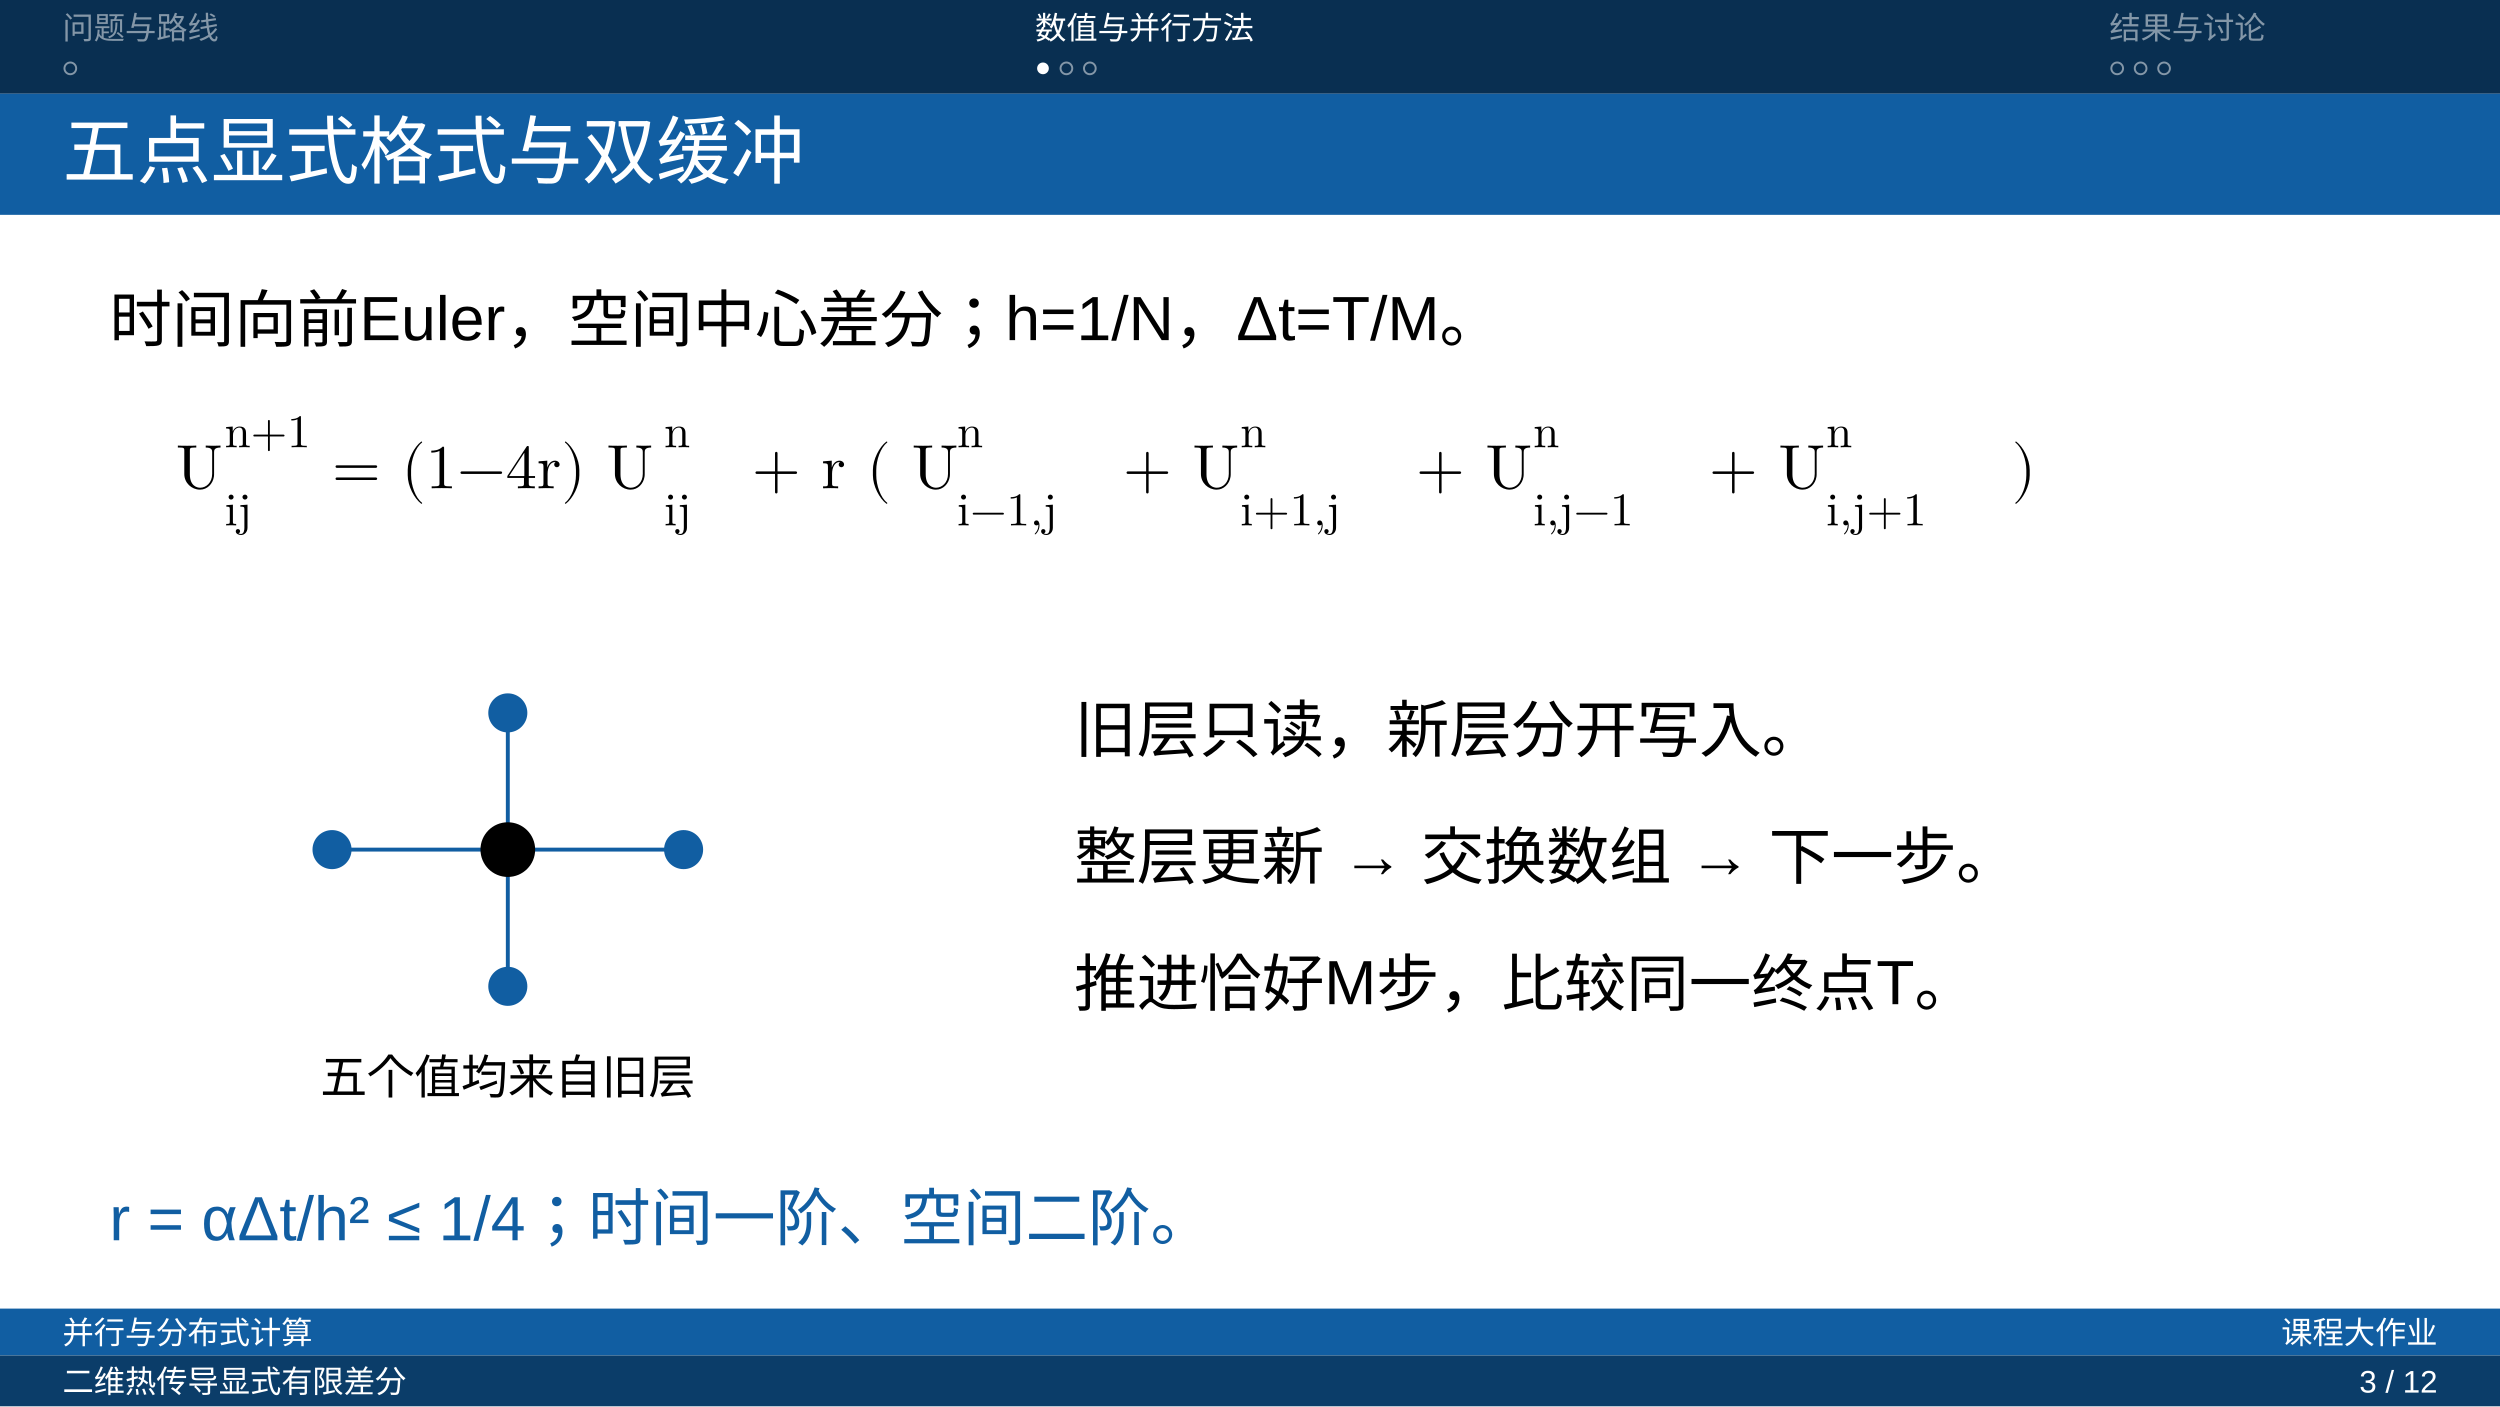
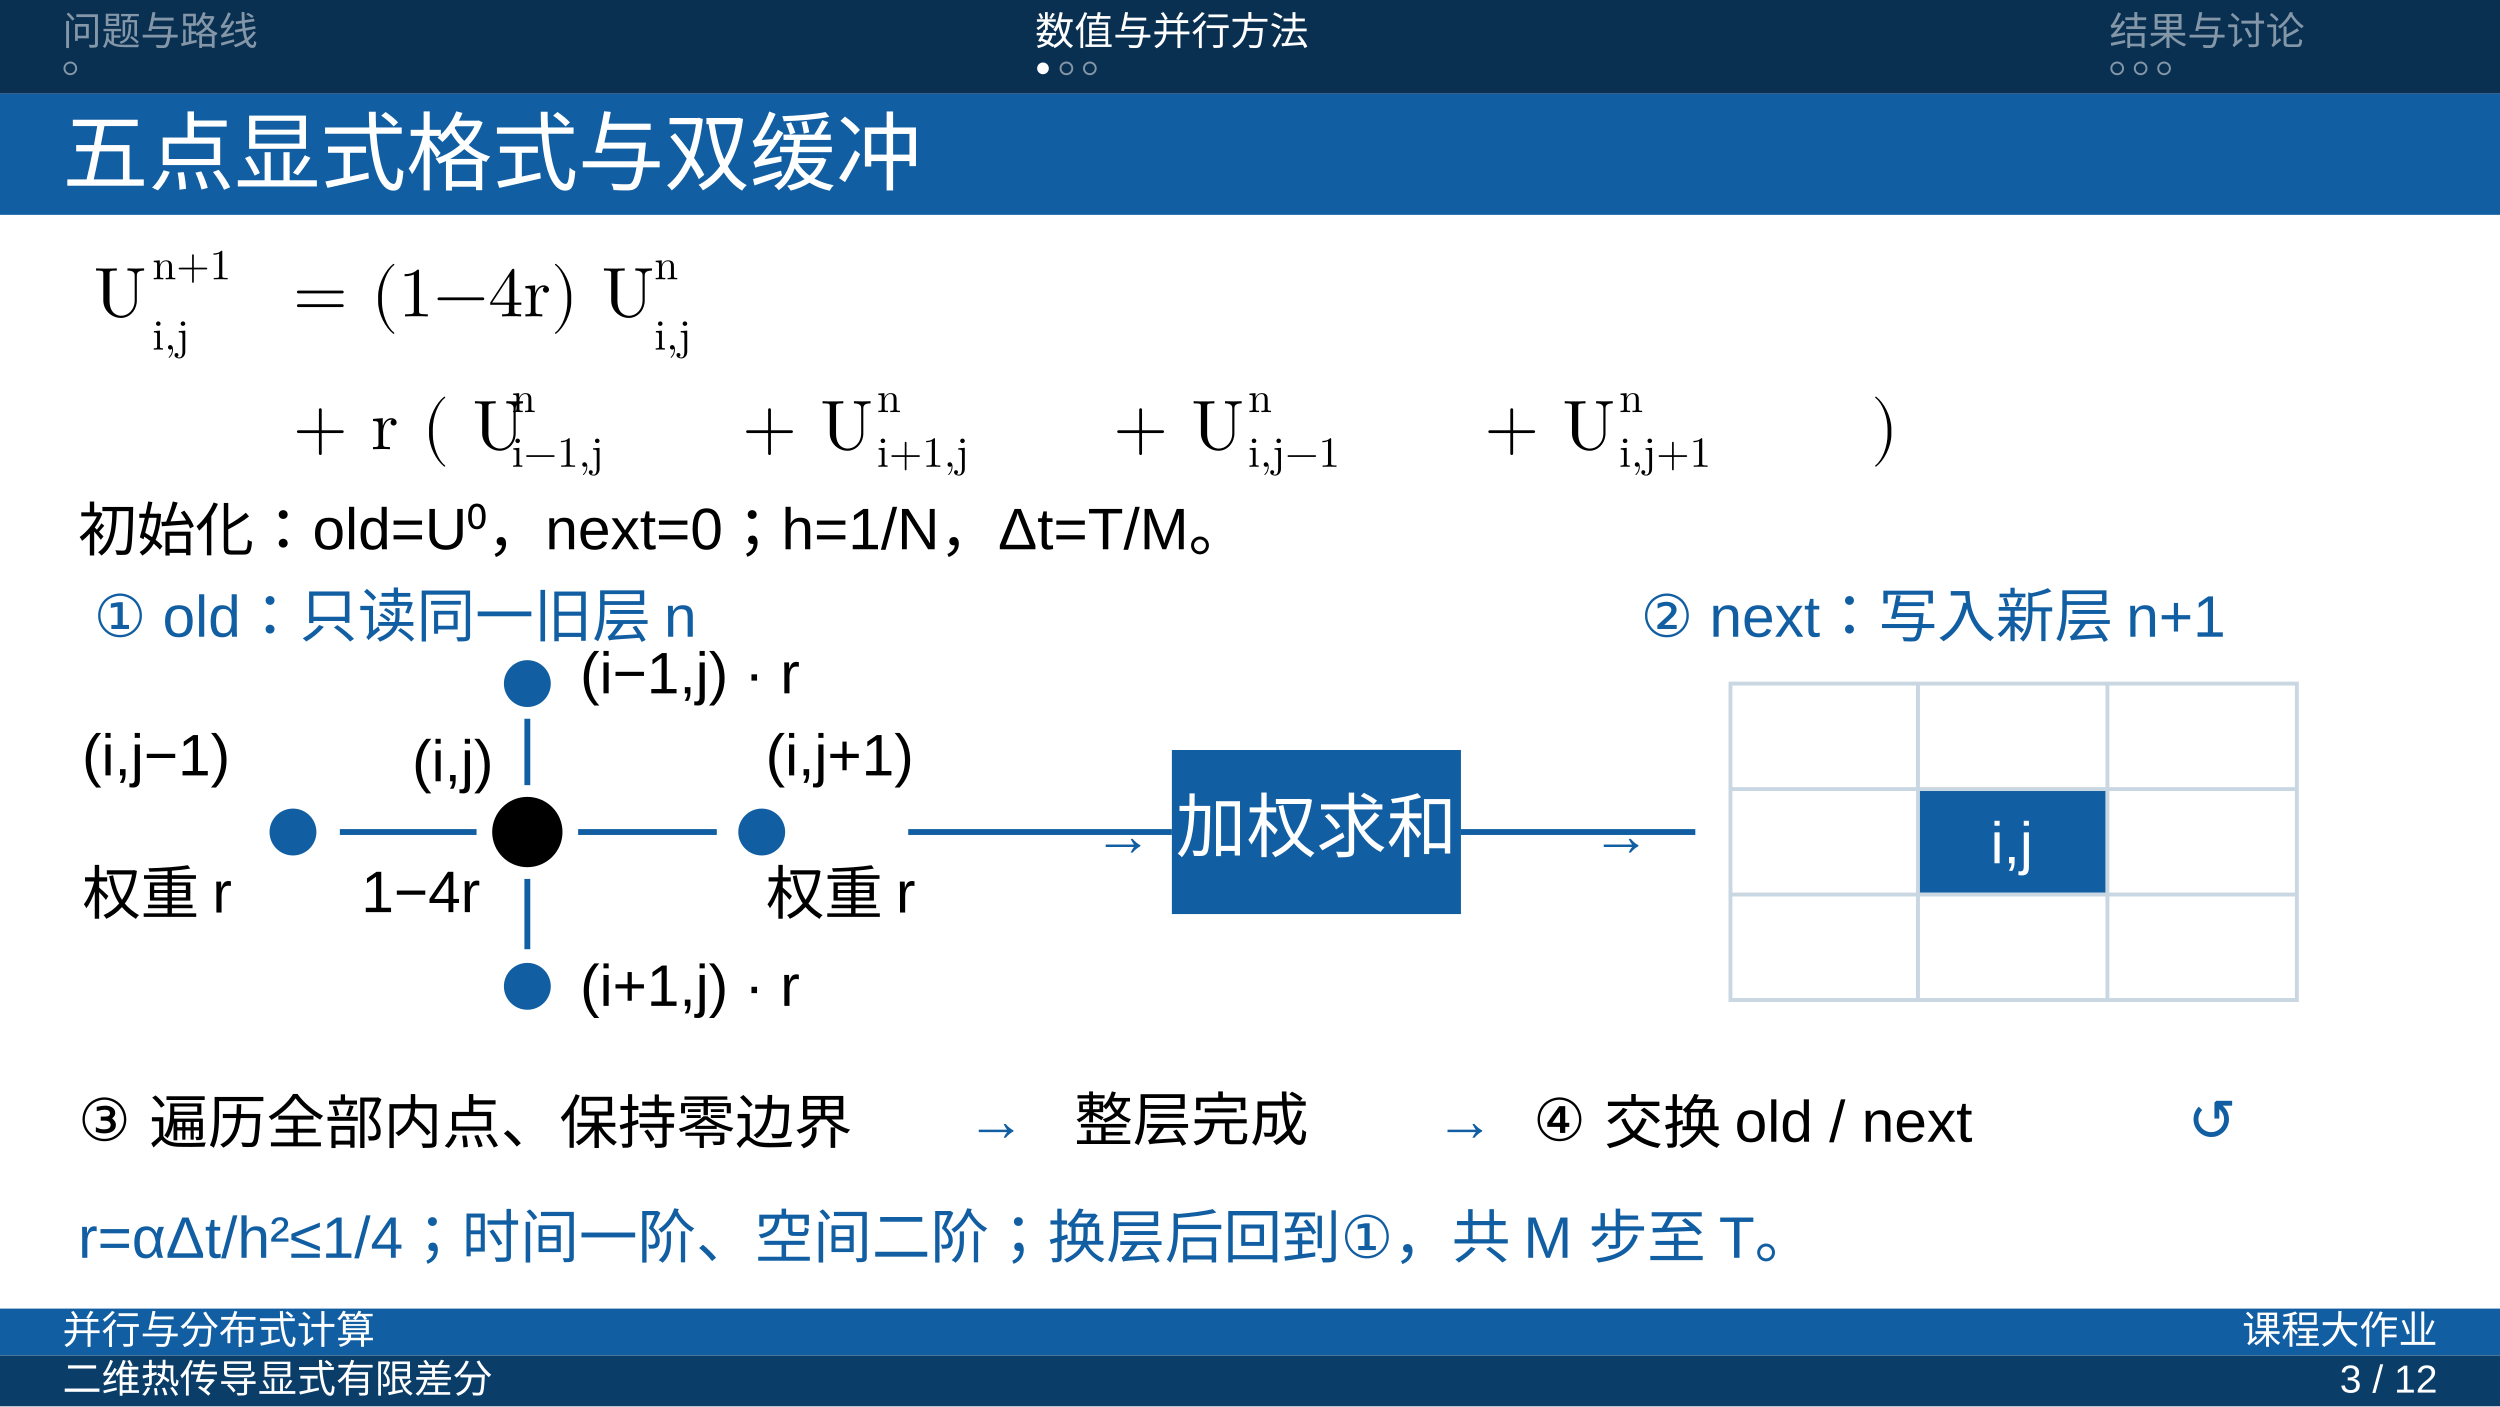
- <svg xmlns="http://www.w3.org/2000/svg" viewBox="0 0 1280 720" font-family="KaiTi, Arial" font-size="32" data-pptx-page-role="content">
+ <svg xmlns="http://www.w3.org/2000/svg" viewBox="0 0 1280 720" font-family="KaiTi, Arial" font-size="40" data-pptx-page-role="content">
  <rect id="bg" data-pptx-role="background" width="1280" height="720" fill="#FFFFFF" />
-   <g id="navigation" data-pptx-role="header" data-pptx-bounds="0 0 1280 48" font-family="SimHei, Arial" font-size="16">
+   <g id="navigation" data-pptx-role="header" data-pptx-bounds="0 0 1280 48" font-family="SimHei, Arial" font-size="20">
    <rect width="1280" height="48" fill="#092F51" />
-     <text x="32" y="20" fill="#8497A8">问题与路线</text>
-     <text x="530" y="20" fill="#FFFFFF">数值与并行方法</text>
-     <text x="1080" y="20" fill="#8497A8">结果与讨论</text>
+     <text x="32" y="23" fill="#8497A8">问题与路线</text>
+     <text x="530" y="23" fill="#FFFFFF">数值与并行方法</text>
+     <text x="1080" y="23" fill="#8497A8">结果与讨论</text>
    <circle cx="534" cy="35" r="3" fill="#FFFFFF" />
    <g stroke="#8497A8" fill="none">
      <circle cx="36" cy="35" r="3" />
      <circle cx="546" cy="35" r="3" />
      <circle cx="558" cy="35" r="3" />
      <circle cx="1084" cy="35" r="3" />
      <circle cx="1096" cy="35" r="3" />
      <circle cx="1108" cy="35" r="3" />
    </g>
  </g>
  <g id="title" data-pptx-bounds="0 48 1280 62" font-family="SimHei, Arial">
    <rect x="0" y="48" width="1280" height="62" fill="#115EA2" />
-     <text x="32" y="91" font-size="38" fill="#FFFFFF">五点显式格式与双缓冲</text>
+     <text x="32" y="94" font-size="44" fill="#FFFFFF">五点显式格式与双缓冲</text>
  </g>
-   <g id="method" data-pptx-bounds="56 135 1168 55" fill="#000000">
-     <text x="56" y="175">时间向前Euler，空间中心差分；h=1/N，Δt=T/M。</text>
-   </g>
-   <g id="update-equation" data-pptx-replace-with="formula" data-pptx-x="56" data-pptx-y="205" data-pptx-width="1168" data-pptx-height="80" data-pptx-bounds="56 205 1168 80">
-     <g font-family="Cambria Math" fill="#000000">
-       <text x="90" y="250">U</text>
-       <text x="115" y="229" font-size="24">n+1</text>
-       <text x="115" y="269" font-size="24">ij</text>
-       <text x="170" y="250">= (1−4r) U</text>
-       <text x="340" y="229" font-size="24">n</text>
-       <text x="340" y="269" font-size="24">ij</text>
-       <text x="385" y="250">+ r ( U</text>
-       <text x="490" y="229" font-size="24">n</text>
-       <text x="490" y="269" font-size="24">i−1,j</text>
-       <text x="575" y="250">+ U</text>
-       <text x="635" y="229" font-size="24">n</text>
-       <text x="635" y="269" font-size="24">i+1,j</text>
-       <text x="725" y="250">+ U</text>
-       <text x="785" y="229" font-size="24">n</text>
-       <text x="785" y="269" font-size="24">i,j−1</text>
-       <text x="875" y="250">+ U</text>
-       <text x="935" y="229" font-size="24">n</text>
-       <text x="935" y="269" font-size="24">i,j+1</text>
-       <text x="1030" y="250">)</text>
+   <g id="update-equation" data-pptx-replace-with="formula" data-pptx-x="40" data-pptx-y="124" data-pptx-width="1200" data-pptx-height="126" data-pptx-bounds="40 124 1200 126">
+     <g font-family="Cambria Math" font-size="36" fill="#000000">
+       <text x="48" y="162">U</text>
+       <text x="78" y="143" font-size="22">n+1</text>
+       <text x="78" y="179" font-size="22">i,j</text>
+       <text x="150" y="162">= (1−4r) U</text>
+       <text x="335" y="143" font-size="22">n</text>
+       <text x="335" y="179" font-size="22">i,j</text>
+       <text x="150" y="230">+ r ( U</text>
+       <text x="262" y="211" font-size="22">n</text>
+       <text x="262" y="239" font-size="22">i−1,j</text>
+       <text x="380" y="230">+ U</text>
+       <text x="449" y="211" font-size="22">n</text>
+       <text x="449" y="239" font-size="22">i+1,j</text>
+       <text x="570" y="230">+ U</text>
+       <text x="639" y="211" font-size="22">n</text>
+       <text x="639" y="239" font-size="22">i,j−1</text>
+       <text x="760" y="230">+ U</text>
+       <text x="829" y="211" font-size="22">n</text>
+       <text x="829" y="239" font-size="22">i,j+1</text>
+       <text x="958" y="230">)</text>
    </g>
  </g>
-   <g id="five-old-values" data-pptx-bounds="56 325 440 255">
-     <g stroke="#115EA2" stroke-width="2">
-       <line x1="260" y1="365" x2="260" y2="505" />
-       <line x1="170" y1="435" x2="350" y2="435" />
+   <g id="initial-buffers" data-pptx-bounds="40 252 1200 40" font-size="30" fill="#000000">
+     <text x="40" y="282">初始化：old=U⁰，next=0；h=1/N，Δt=T/M。</text>
+   </g>
+   <g id="stencil-mechanism" data-pptx-bounds="40 296 1200 244" font-size="30" fill="#000000">
+     <text x="48" y="326" font-family="SimHei, Arial" fill="#115EA2">① old：只读同一旧层 n</text>
+     <text x="840" y="326" font-family="SimHei, Arial" fill="#115EA2">② next：写入新层 n+1</text>
+     <g stroke="#115EA2" stroke-width="3" fill="none">
+       <line x1="270" y1="368" x2="270" y2="402" />
+       <line x1="270" y1="450" x2="270" y2="486" />
+       <line x1="174" y1="426" x2="244" y2="426" />
+       <line x1="296" y1="426" x2="367" y2="426" />
+       <line x1="465" y1="426" x2="600" y2="426" />
+       <line x1="748" y1="426" x2="868" y2="426" />
    </g>
    <g fill="#115EA2">
-       <circle cx="260" cy="365" r="10" />
-       <circle cx="170" cy="435" r="10" />
-       <circle cx="350" cy="435" r="10" />
-       <circle cx="260" cy="505" r="10" />
+       <circle cx="270" cy="350" r="12" />
+       <circle cx="150" cy="426" r="12" />
+       <circle cx="390" cy="426" r="12" />
+       <circle cx="270" cy="505" r="12" />
    </g>
-     <circle cx="260" cy="435" r="14" fill="#000000" />
-     <text x="260" y="560" text-anchor="middle" font-size="24" fill="#000000">五个值均来自旧层</text>
+     <circle cx="270" cy="426" r="18" />
+     <text x="297" y="355">(i−1,j) · r</text>
+     <text x="42" y="397">(i,j−1)</text>
+     <text x="42" y="468">权重 r</text>
+     <text x="392" y="397">(i,j+1)</text>
+     <text x="392" y="468">权重 r</text>
+     <text x="297" y="515">(i+1,j) · r</text>
+     <text x="211" y="400">(i,j)</text>
+     <text x="185" y="467">1−4r</text>
+     <rect x="600" y="384" width="148" height="84" fill="#115EA2" />
+     <text x="674" y="436" text-anchor="middle" fill="#FFFFFF" font-size="36">加权求和</text>
+     <text x="560" y="438" fill="#115EA2">→</text>
+     <text x="815" y="438" fill="#115EA2">→</text>
+     <rect x="886" y="350" width="290" height="162" fill="none" stroke="#C9D7E3" stroke-width="2" />
+     <g stroke="#C9D7E3" stroke-width="2">
+       <line x1="982" y1="350" x2="982" y2="512" />
+       <line x1="1079" y1="350" x2="1079" y2="512" />
+       <line x1="886" y1="404" x2="1176" y2="404" />
+       <line x1="886" y1="458" x2="1176" y2="458" />
+     </g>
+     <rect x="983" y="405" width="95" height="52" fill="#115EA2" />
+     <text x="1030" y="442" text-anchor="middle" fill="#FFFFFF">i,j</text>
  </g>
-   <g id="buffer-rule" data-pptx-bounds="550 325 674 255" fill="#000000">
-     <text x="550" y="385">旧层只读，新层分开写入。<tspan x="550" dy="65">整层更新 → 交换数组 → 下一步。</tspan>
-       <tspan x="550" dy="65">推进恰好M步，比较同一终点T。</tspan>
-     </text>
+   <g id="whole-layer-loop" data-pptx-bounds="40 546 1200 60" font-size="30" font-family="SimHei, Arial" fill="#000000">
+     <text x="40" y="584">③ 遍历全部内点、保持零边界</text>
+     <text x="495" y="584" fill="#115EA2">→</text>
+     <text x="550" y="584">整层完成</text>
+     <text x="735" y="584" fill="#115EA2">→</text>
+     <text x="785" y="584">④ 交换 old / next</text>
+     <text x="1120" y="584" fill="#115EA2">↺</text>
  </g>
-   <g id="stability" data-pptx-bounds="56 600 1168 50" fill="#115EA2" font-family="SimHei, Arial">
-     <text x="56" y="635">r = αΔt/h² ≤ 1/4；时间一阶、空间二阶。</text>
+   <g id="stability-and-repeat" data-pptx-bounds="40 612 1200 46" font-size="30" fill="#115EA2">
+     <text x="40" y="644">r=αΔt/h²≤1/4；时间一阶、空间二阶；换层后回到①，共 M 步至 T。</text>
  </g>
-   <g id="footer" data-pptx-role="footer" data-pptx-bounds="0 670 1280 50" font-family="SimHei, Arial" font-size="16" fill="#FFFFFF">
+   <g id="footer" data-pptx-role="footer" data-pptx-bounds="0 670 1280 50" font-family="SimHei, Arial" font-size="20" fill="#FFFFFF">
    <rect x="0" y="670" width="1280" height="24" fill="#115EA2" />
    <rect x="0" y="694" width="1280" height="26" fill="#0B3D69" />
    <text x="32" y="688">并行与分布式计算</text>
    <text x="1248" y="688" text-anchor="end">课程大作业</text>
    <text x="32" y="713">二维热传导显式有限差分</text>
    <text x="1248" y="713" text-anchor="end">3 / 12</text>
  </g>
</svg>
